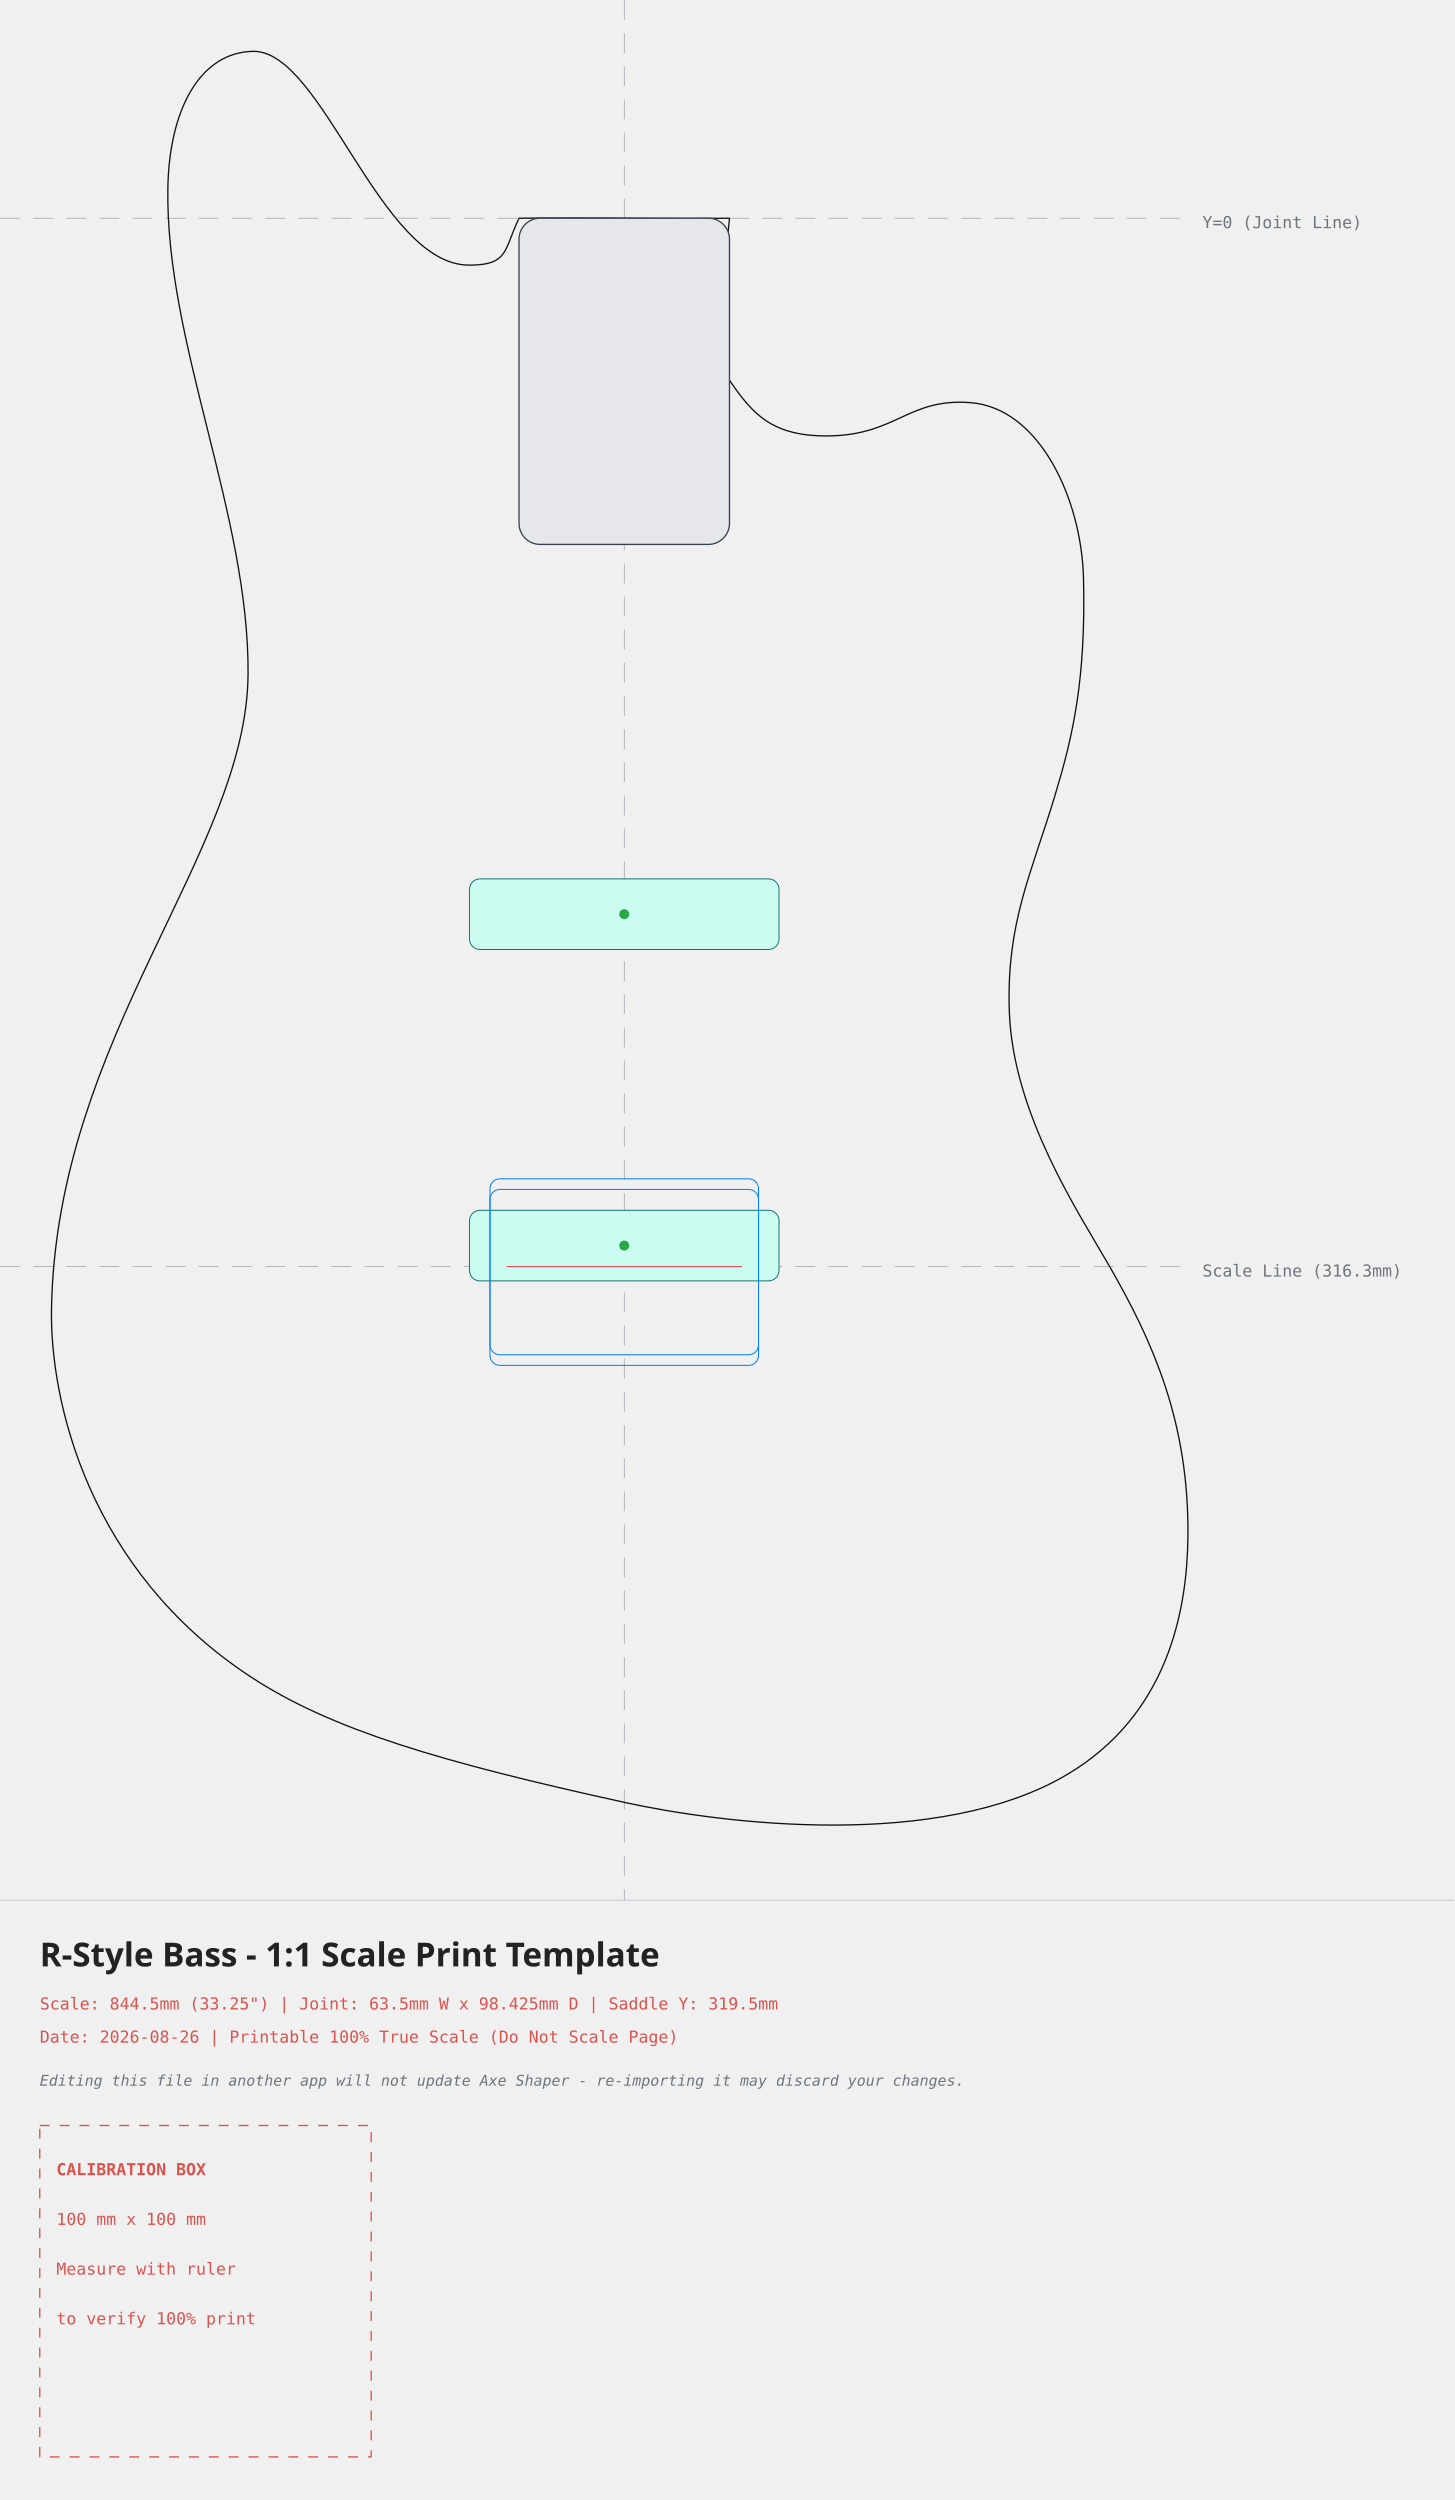
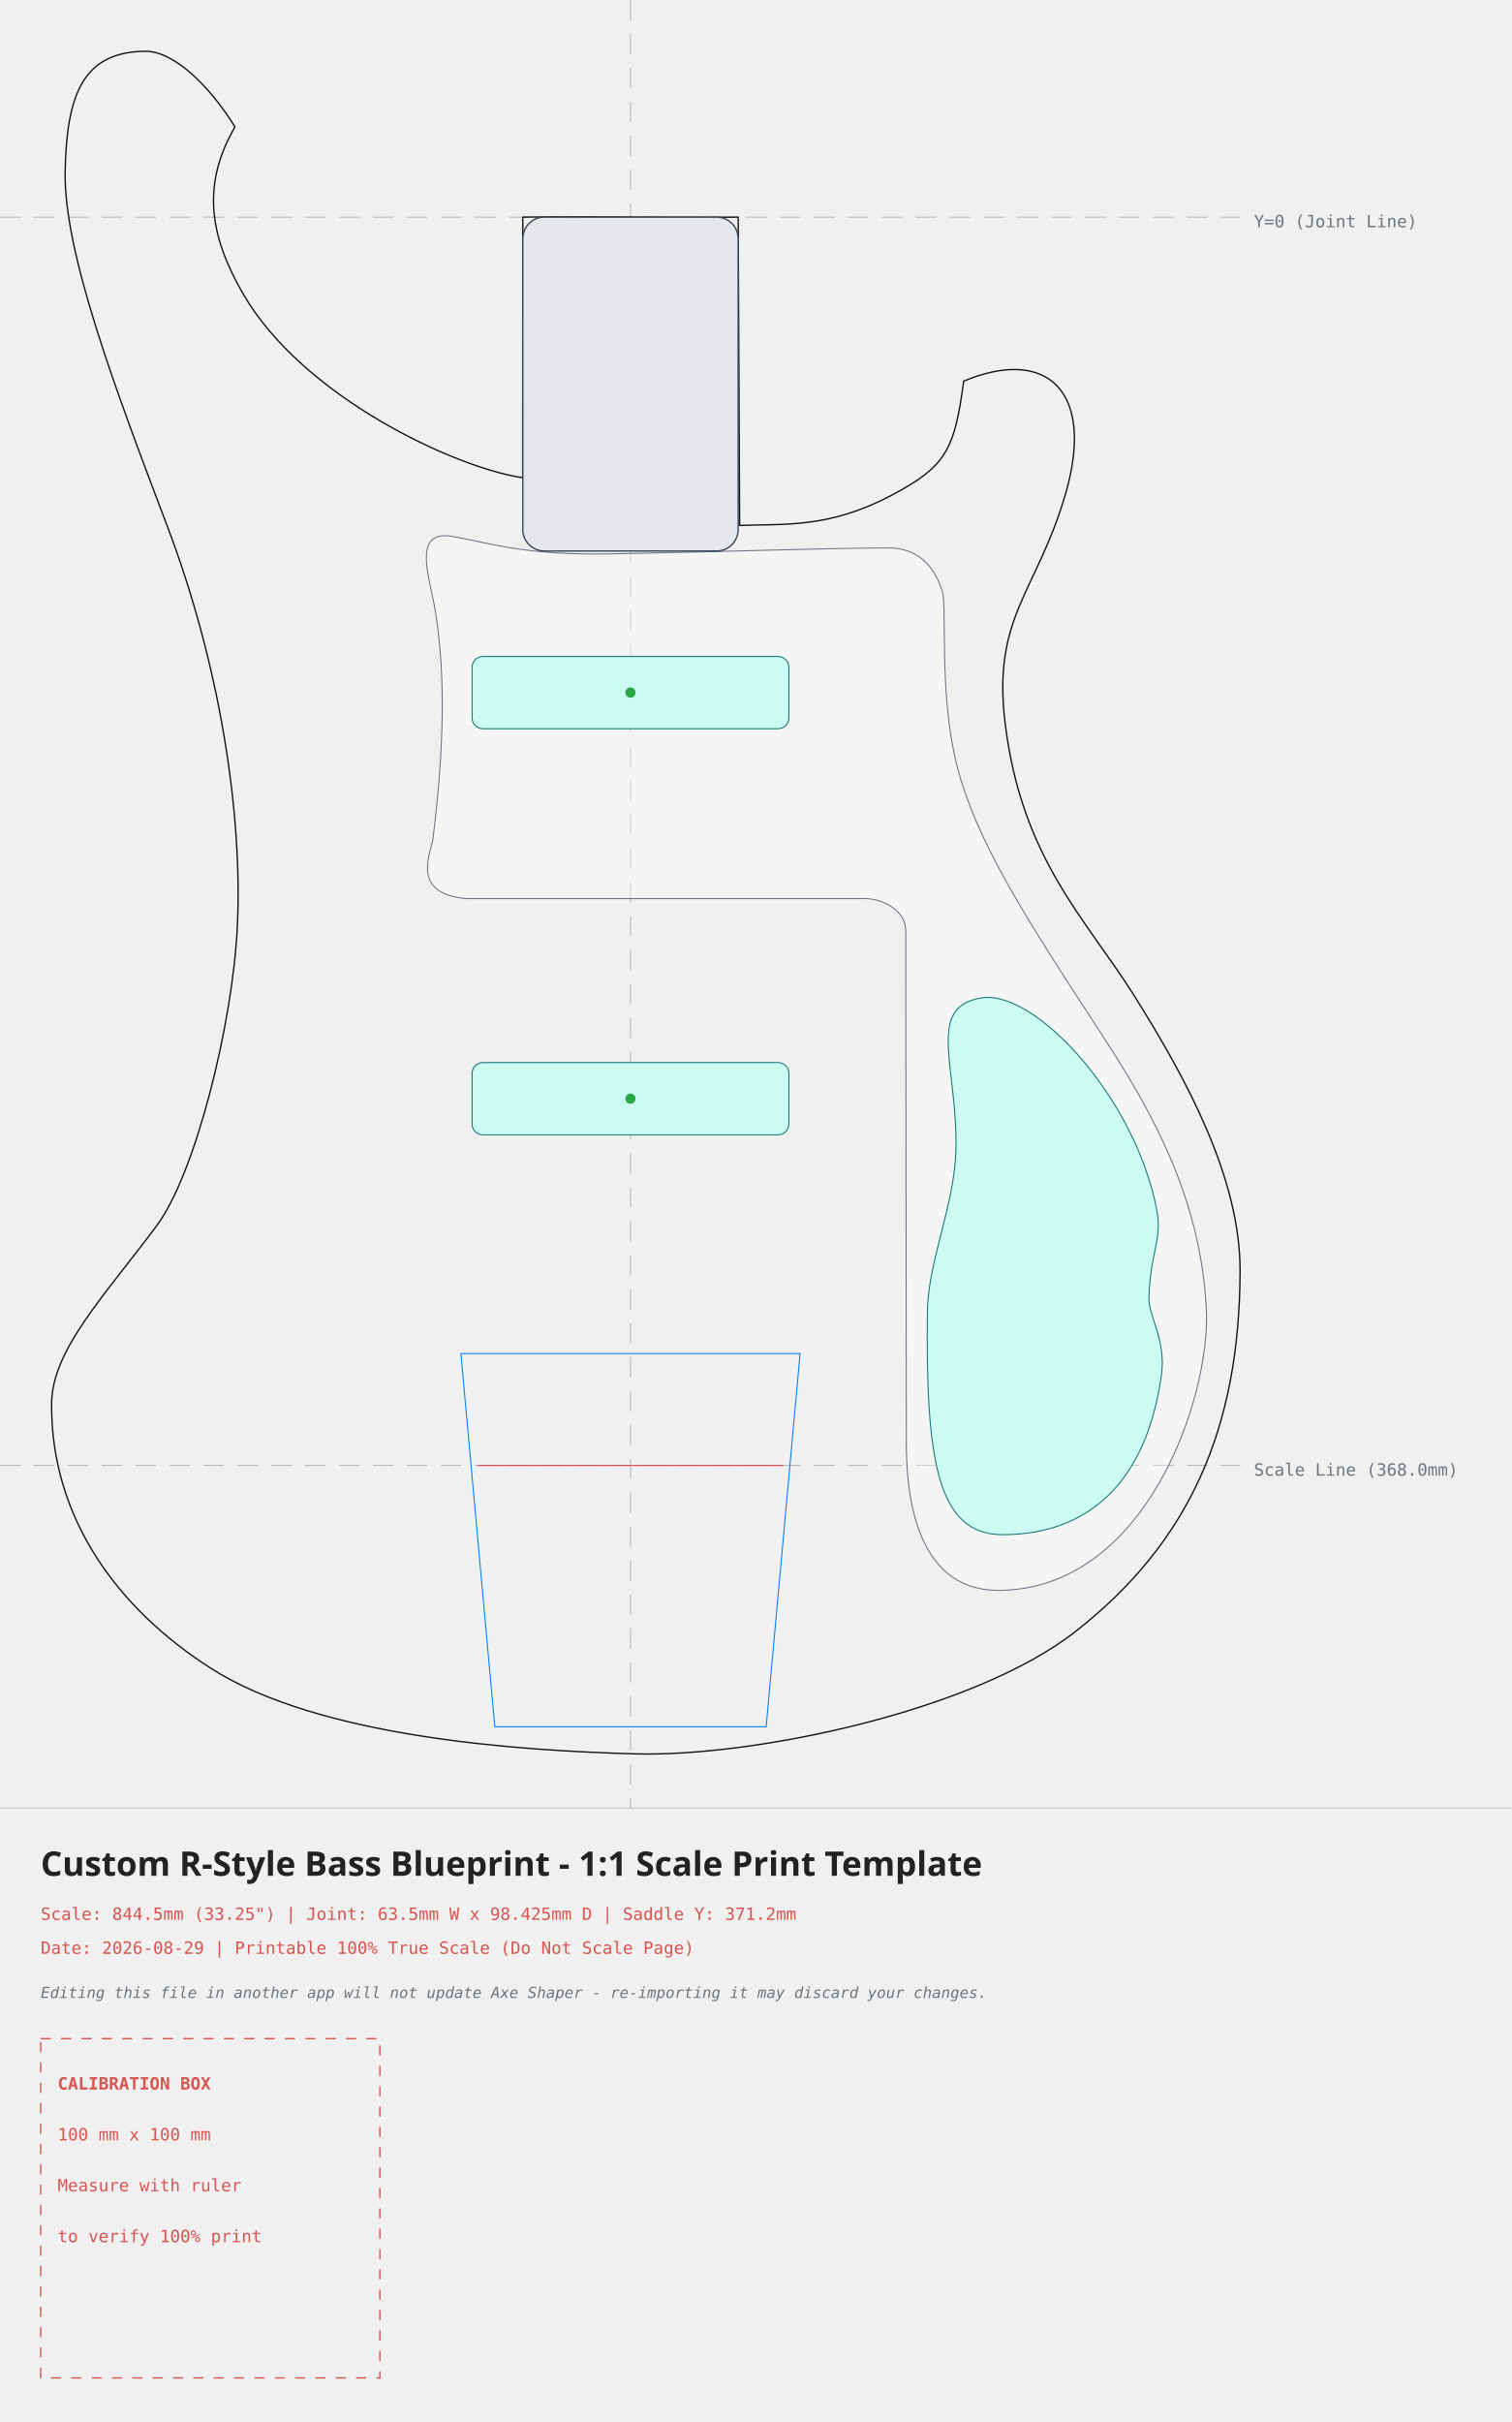
- <svg xmlns="http://www.w3.org/2000/svg" width="438.82mm" height="754.34mm" viewBox="-188.36 -65.84 438.82 754.34">
+ <svg xmlns="http://www.w3.org/2000/svg" width="445.70mm" height="713.95mm" viewBox="-185.89 -64.00 445.70 713.95">
  <style>
    .body-line { fill: none; stroke: #111111; stroke-width: 0.4; stroke-linecap: round; stroke-linejoin: round; }
    .edge-inset { fill: none; stroke: #555555; stroke-width: 0.3; stroke-dasharray: 3,2; }
    .neck-pocket { fill: #e5e7eb; stroke: #374151; stroke-width: 0.4; }
    .pickup-rout { fill: #ccfbf1; stroke: #0f766e; stroke-width: 0.3; }
    .pickup-cover { fill: none; stroke: #111111; stroke-width: 0.3; }
    .bridge-rout { fill: none; stroke: #007bff; stroke-width: 0.3; }
    .back-route { fill: #f3e8ff; stroke: #7e22ce; stroke-width: 0.3; stroke-dasharray: 3,2; }
    .front-route { fill: #ccfbf1; stroke: #0f766e; stroke-width: 0.3; }
    .pickguard { fill: #ffffff; fill-opacity: 0.35; stroke: #6b7280; stroke-width: 0.3; }
    .center-axis { fill: none; stroke: #6c757d; stroke-width: 0.2; stroke-dasharray: 6,4; opacity: 0.7; }
    .calibration-box { fill: none; stroke: #d9534f; stroke-width: 0.4; stroke-dasharray: 3,3; }
    .band-rule { fill: none; stroke: #adb5bd; stroke-width: 0.2; }
    .text-label { font-family: monospace, sans-serif; font-size: 5px; fill: #d9534f; }
    .disclaimer-label { font-family: monospace, sans-serif; font-size: 4.5px; font-style: italic; fill: #6c757d; }
    .axis-label { font-family: monospace, sans-serif; font-size: 5px; fill: #6c757d; }
    .title-label { font-family: sans-serif; font-size: 10px; font-weight: bold; fill: #222222; }
  </style>
  <g>
-     <line x1="0" y1="-65.84" x2="0" y2="507.50" class="center-axis" />
-     <line x1="-188.36" y1="0" x2="170.46" y2="0" class="center-axis" />
-     <text x="174.46" y="3" class="axis-label">Y=0 (Joint Line)</text>
-     <line x1="-188.36" y1="316.35" x2="170.46" y2="316.35" class="center-axis" stroke="#007bff" />
-     <text x="174.46" y="319.35" class="axis-label" fill="#007bff">Scale Line (316.3mm)</text>
-     <path d="M -31.75 0.00 C -36.38 9.67, -34.85 14.14, -46.74 14.16 C -73.79 14.22, -91.03 -50.84, -112.08 -50.35 C -128.28 -49.98, -137.31 -32.35, -137.71 -9.16 C -138.53 37.42, -113.14 89.49, -113.51 137.60 C -113.92 191.39, -171.24 246.75, -172.82 328.89 C -173.36 356.94, -161.65 407.94, -112.78 440.08 C -88.22 456.23, -54.98 465.90, 0.04 478.00 C 29.98 484.58, 95.04 492.50, 133.65 469.59 C 164.01 451.57, 169.83 420.28, 170.08 397.89 C 170.46 363.17, 159.41 338.91, 146.49 316.37 C 137.26 300.26, 117.28 270.47, 116.19 239.39 C 115.25 212.67, 122.84 197.78, 129.93 174.31 C 135.43 156.13, 139.32 139.06, 138.57 108.59 C 137.99 84.96, 125.42 57.25, 104.43 55.65 C 85.90 54.23, 82.20 65.21, 62.32 65.68 C 41.23 66.17, 36.79 56.00, 27.60 42.80 C 27.60 42.80, 31.75 0.00, 31.75 0.00 C 11.14 0.28, -6.94 -0.26, -31.75 0.00 Z" class="body-line" />
+     <line x1="0" y1="-64.00" x2="0" y2="468.95" class="center-axis" />
+     <line x1="-185.89" y1="0" x2="179.81" y2="0" class="center-axis" />
+     <text x="183.81" y="3" class="axis-label">Y=0 (Joint Line)</text>
+     <line x1="-185.89" y1="368.00" x2="179.81" y2="368.00" class="center-axis" stroke="#007bff" />
+     <text x="183.81" y="371.00" class="axis-label" fill="#007bff">Scale Line (368.0mm)</text>
+     <path d="M -31.75 0.00 C -31.75 0.00, -31.79 76.82, -31.79 76.82 C -51.40 73.96, -96.56 53.21, -114.26 22.54 C -124.16 5.38, -126.45 -9.63, -116.61 -26.59 C -123.86 -38.33, -134.44 -49.00, -143.18 -48.89 C -161.13 -48.66, -166.27 -36.58, -166.68 -13.39 C -167.10 10.26, -152.20 49.93, -136.57 91.09 C -121.12 131.79, -114.30 175.76, -115.92 209.24 C -117.32 238.07, -128.31 282.10, -139.76 297.42 C -155.44 318.41, -170.58 334.02, -170.68 349.82 C -170.89 383.52, -151.18 410.19, -123.78 427.74 C -91.93 448.13, -33.12 452.05, 1.39 453.00 C 35.89 453.95, 100.85 440.64, 131.15 416.97 C 164.90 390.59, 179.59 357.00, 179.73 310.68 C 179.81 283.53, 164.23 254.47, 148.38 229.30 C 134.13 206.67, 115.41 189.11, 110.49 149.46 C 106.54 117.63, 119.78 110.80, 128.28 81.53 C 137.09 51.19, 122.72 38.14, 98.24 48.35 C 95.54 68.66, 93.04 73.51, 76.92 82.02 C 58.26 91.88, 45.12 90.35, 32.18 90.89 C 32.18 90.89, 31.75 0.00, 31.75 0.00 C 11.14 0.28, -6.94 -0.26, -31.75 0.00 Z" class="body-line" />
+     <path d="M -53.05 94.05 C -42.04 95.79, -32.30 99.78, -5.69 99.27 C 31.83 98.56, 58.54 97.53, 76.21 97.53 C 81.72 97.53, 88.66 99.85, 91.94 110.30 C 93.31 114.68, 91.10 138.18, 95.55 158.75 C 100.09 179.76, 113.31 201.28, 129.53 226.50 C 145.76 251.71, 167.79 281.02, 169.78 322.09 C 171.04 347.91, 151.98 404.62, 108.57 404.80 C 82.66 404.90, 81.34 373.04, 81.33 361.16 C 81.33 361.16, 81.15 210.27, 81.15 210.27 C 81.18 204.79, 74.88 200.56, 67.97 200.88 C 67.97 200.88, -48.29 200.89, -48.29 200.89 C -64.19 199.56, -59.43 188.82, -58.27 183.61 C -56.24 166.80, -53.13 136.81, -58.40 111.61 C -60.04 103.81, -63.19 92.60, -53.05 94.05 Z" class="pickguard" style="fill:#ffffff" />
    <rect x="-31.75" y="0" width="63.5" height="98.425" rx="6.35" ry="6.35" class="neck-pocket" />
-     <g transform="translate(0, 210) rotate(0)">
+     <path d="M 103.52 230.15 C 119.40 227.69, 149.13 259.87, 155.23 293.06 C 156.78 301.51, 153.30 304.92, 152.86 318.48 C 152.68 324.13, 158.05 330.83, 156.52 341.55 C 151.30 377.95, 130.32 388.39, 109.72 388.39 C 90.36 388.39, 87.06 366.20, 87.53 322.81 C 87.69 307.93, 95.41 291.57, 95.93 275.50 C 96.72 250.96, 86.68 232.76, 103.52 230.15 Z" class="front-route" />
+     <g transform="translate(0, 140.162) rotate(0)">
      <path d="M -43.52 -10.65 C -43.52 -10.65, 43.52 -10.65, 43.52 -10.65 C 45.28 -10.65, 46.70 -9.23, 46.70 -7.47 C 46.70 -7.47, 46.70 7.47, 46.70 7.47 C 46.70 9.23, 45.28 10.65, 43.52 10.65 C 43.52 10.65, -43.52 10.65, -43.52 10.65 C -45.28 10.65, -46.70 9.23, -46.70 7.47 C -46.70 7.47, -46.70 -7.47, -46.70 -7.47 C -46.70 -9.23, -45.28 -10.65, -43.52 -10.65 Z" class="pickup-rout" />
      <circle cx="0" cy="0" r="1.5" fill="#28a745" />
    </g>
-     <g transform="translate(0, 310) rotate(0)">
+     <g transform="translate(0, 259.8673) rotate(0)">
      <path d="M -43.52 -10.65 C -43.52 -10.65, 43.52 -10.65, 43.52 -10.65 C 45.28 -10.65, 46.70 -9.23, 46.70 -7.47 C 46.70 -7.47, 46.70 7.47, 46.70 7.47 C 46.70 9.23, 45.28 10.65, 43.52 10.65 C 43.52 10.65, -43.52 10.65, -43.52 10.65 C -45.28 10.65, -46.70 9.23, -46.70 7.47 C -46.70 7.47, -46.70 -7.47, -46.70 -7.47 C -46.70 -9.23, -45.28 -10.65, -43.52 -10.65 Z" class="pickup-rout" />
      <circle cx="0" cy="0" r="1.5" fill="#28a745" />
    </g>
    <g id="bridge-hardware">
-       <rect x="-40.52" y="289.85" width="81.03" height="53.09" rx="3.00" ry="3.00" class="bridge-rout" />
-       <rect x="-40.52" y="293.05" width="81.03" height="53.09" rx="3.00" ry="3.00" class="bridge-rout" />
-       <line x1="-35.52" y1="316.35" x2="35.52" y2="316.35" stroke="#dc3545" stroke-width="0.3" />
-       <g transform="translate(0, 319.55)" />
+       <path d="M -50.00 335.00 L 50.00 335.00 L 40.00 445.00 L -40.00 445.00 Z" class="bridge-rout" />
+       <line x1="-45.00" y1="368.00" x2="45.00" y2="368.00" stroke="#dc3545" stroke-width="0.3" />
+       <g transform="translate(0, 371.20)" />
    </g>
  </g>
  <g>
-     <line x1="-188.36" y1="507.50" x2="250.46" y2="507.50" class="band-rule" />
-     <text x="-176.36" y="527.50" class="title-label">R-Style Bass - 1:1 Scale Print Template</text>
-     <text x="-176.36" y="540.50" class="text-label">Scale: 844.5mm (33.25") | Joint: 63.5mm W x 98.425mm D | Saddle Y: 319.5mm</text>
-     <text x="-176.36" y="550.50" class="text-label">Date: 2026-08-26 | Printable 100% True Scale (Do Not Scale Page)</text>
-     <text x="-176.36" y="563.50" class="disclaimer-label">Editing this file in another app will not update Axe Shaper - re-importing it may discard your changes.</text>
-     <g transform="translate(-176.36, 575.50)">
+     <line x1="-185.89" y1="468.95" x2="259.81" y2="468.95" class="band-rule" />
+     <text x="-173.89" y="488.95" class="title-label">Custom R-Style Bass Blueprint - 1:1 Scale Print Template</text>
+     <text x="-173.89" y="501.95" class="text-label">Scale: 844.5mm (33.25") | Joint: 63.5mm W x 98.425mm D | Saddle Y: 371.2mm</text>
+     <text x="-173.89" y="511.95" class="text-label">Date: 2026-08-29 | Printable 100% True Scale (Do Not Scale Page)</text>
+     <text x="-173.89" y="524.95" class="disclaimer-label">Editing this file in another app will not update Axe Shaper - re-importing it may discard your changes.</text>
+     <g transform="translate(-173.89, 536.95)">
      <rect x="0" y="0" width="100" height="100" class="calibration-box" />
      <text x="5" y="15" class="text-label" font-weight="bold">CALIBRATION BOX</text>
      <text x="5" y="30" class="text-label">100 mm x 100 mm</text>
      <text x="5" y="45" class="text-label">Measure with ruler</text>
      <text x="5" y="60" class="text-label">to verify 100% print</text>
    </g>
  </g>
</svg>
